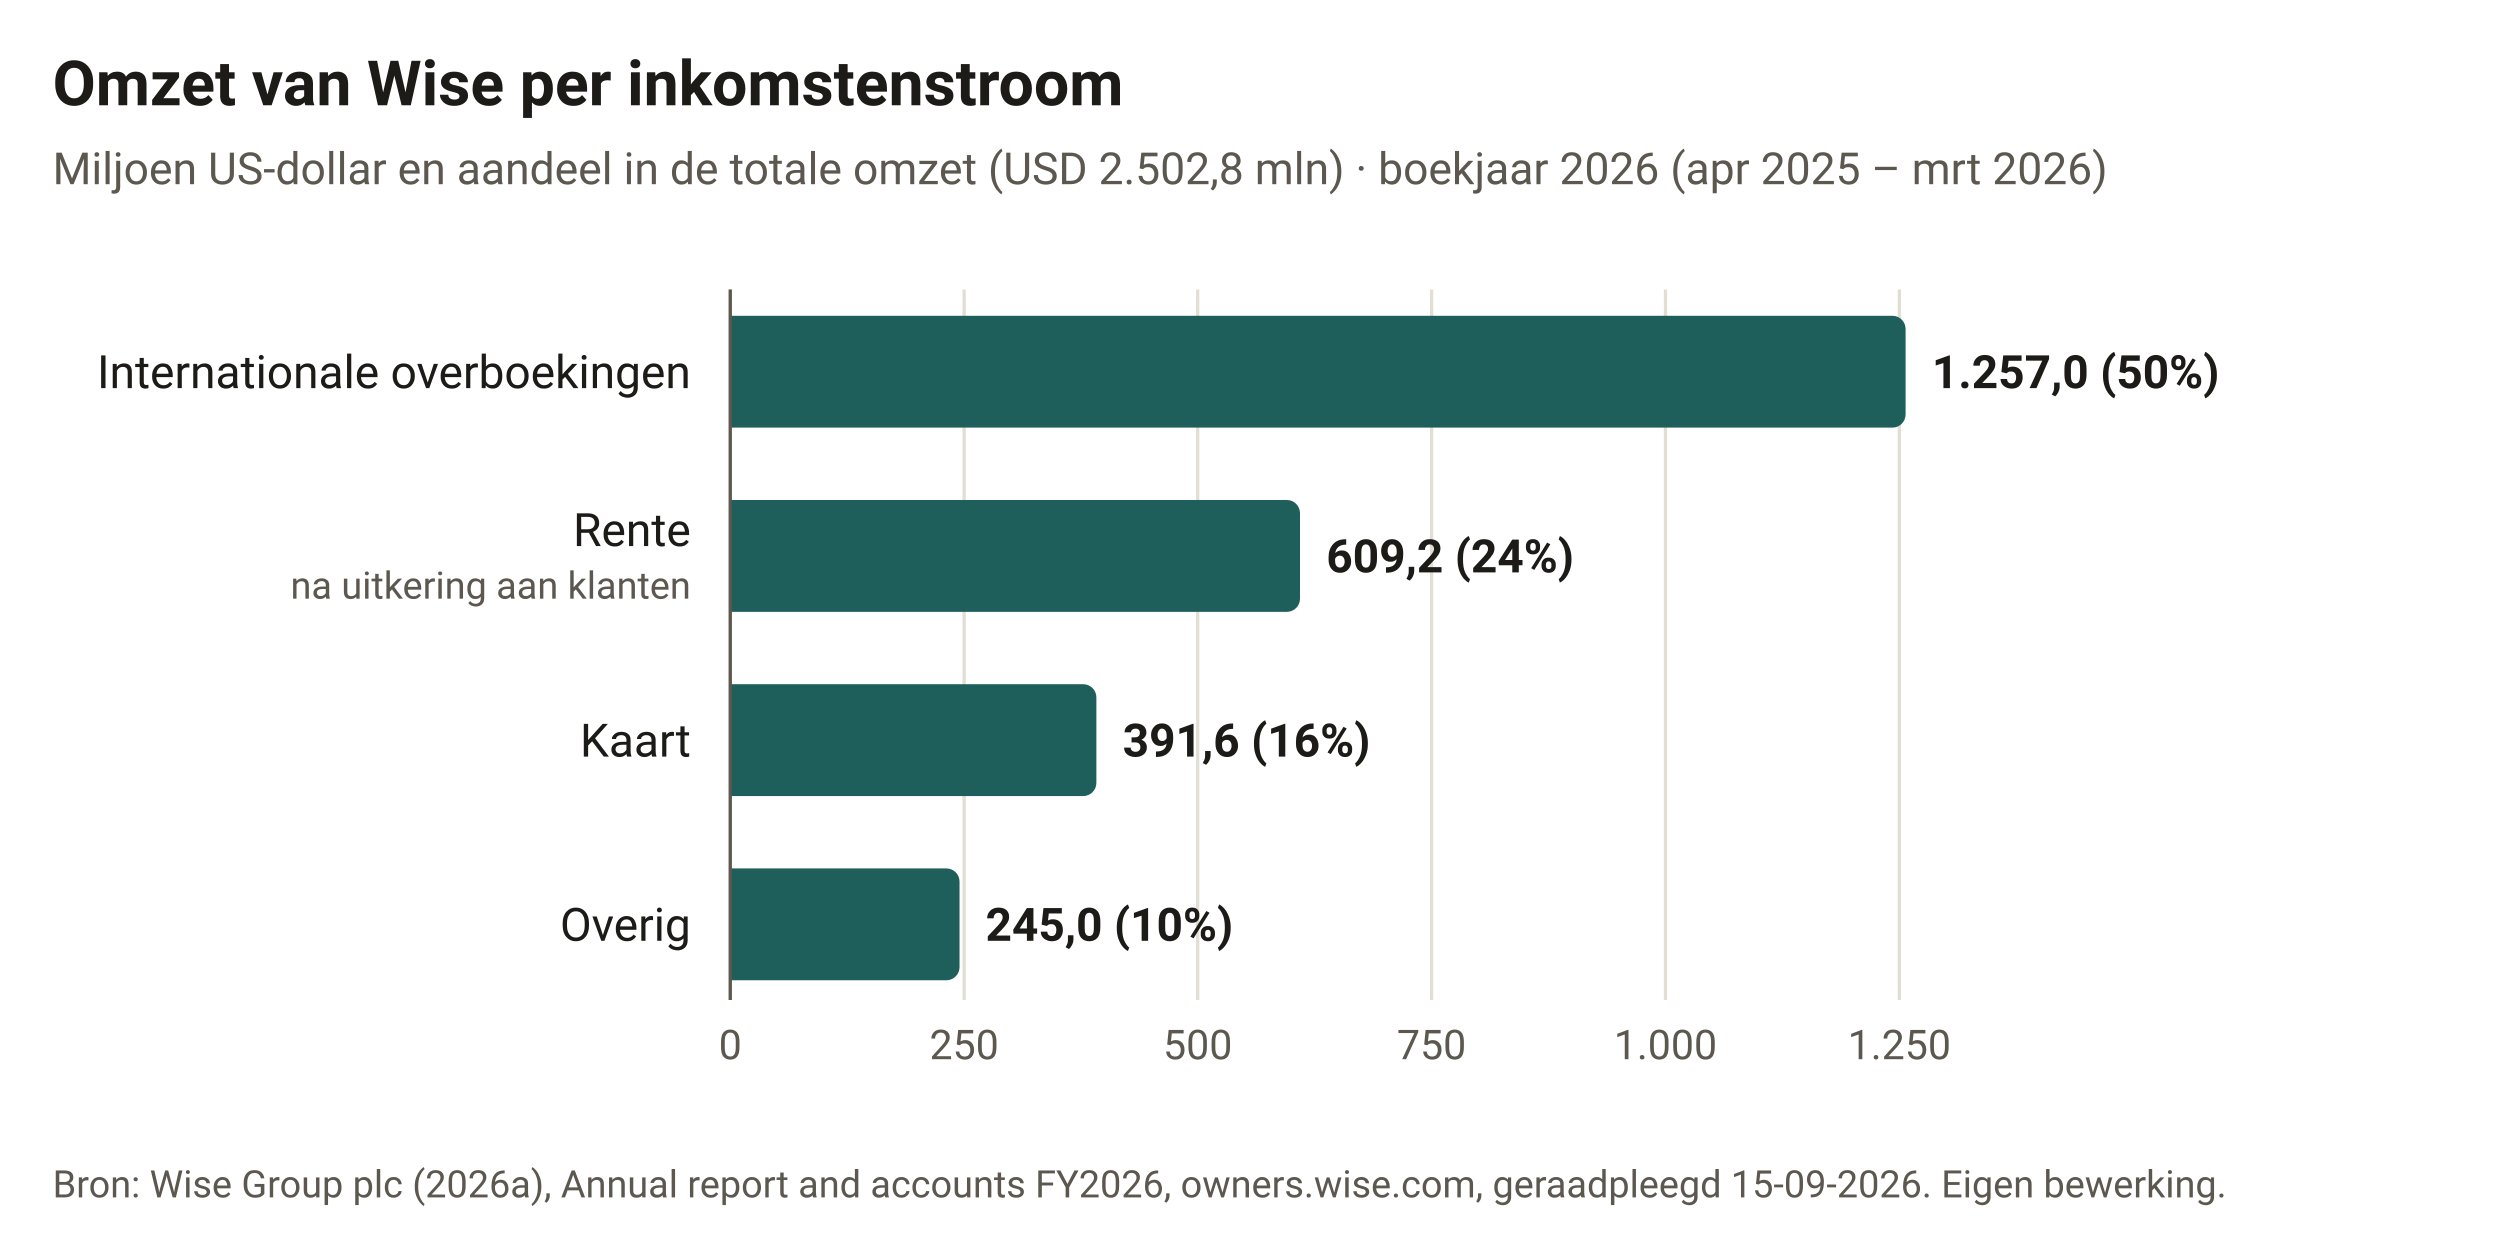
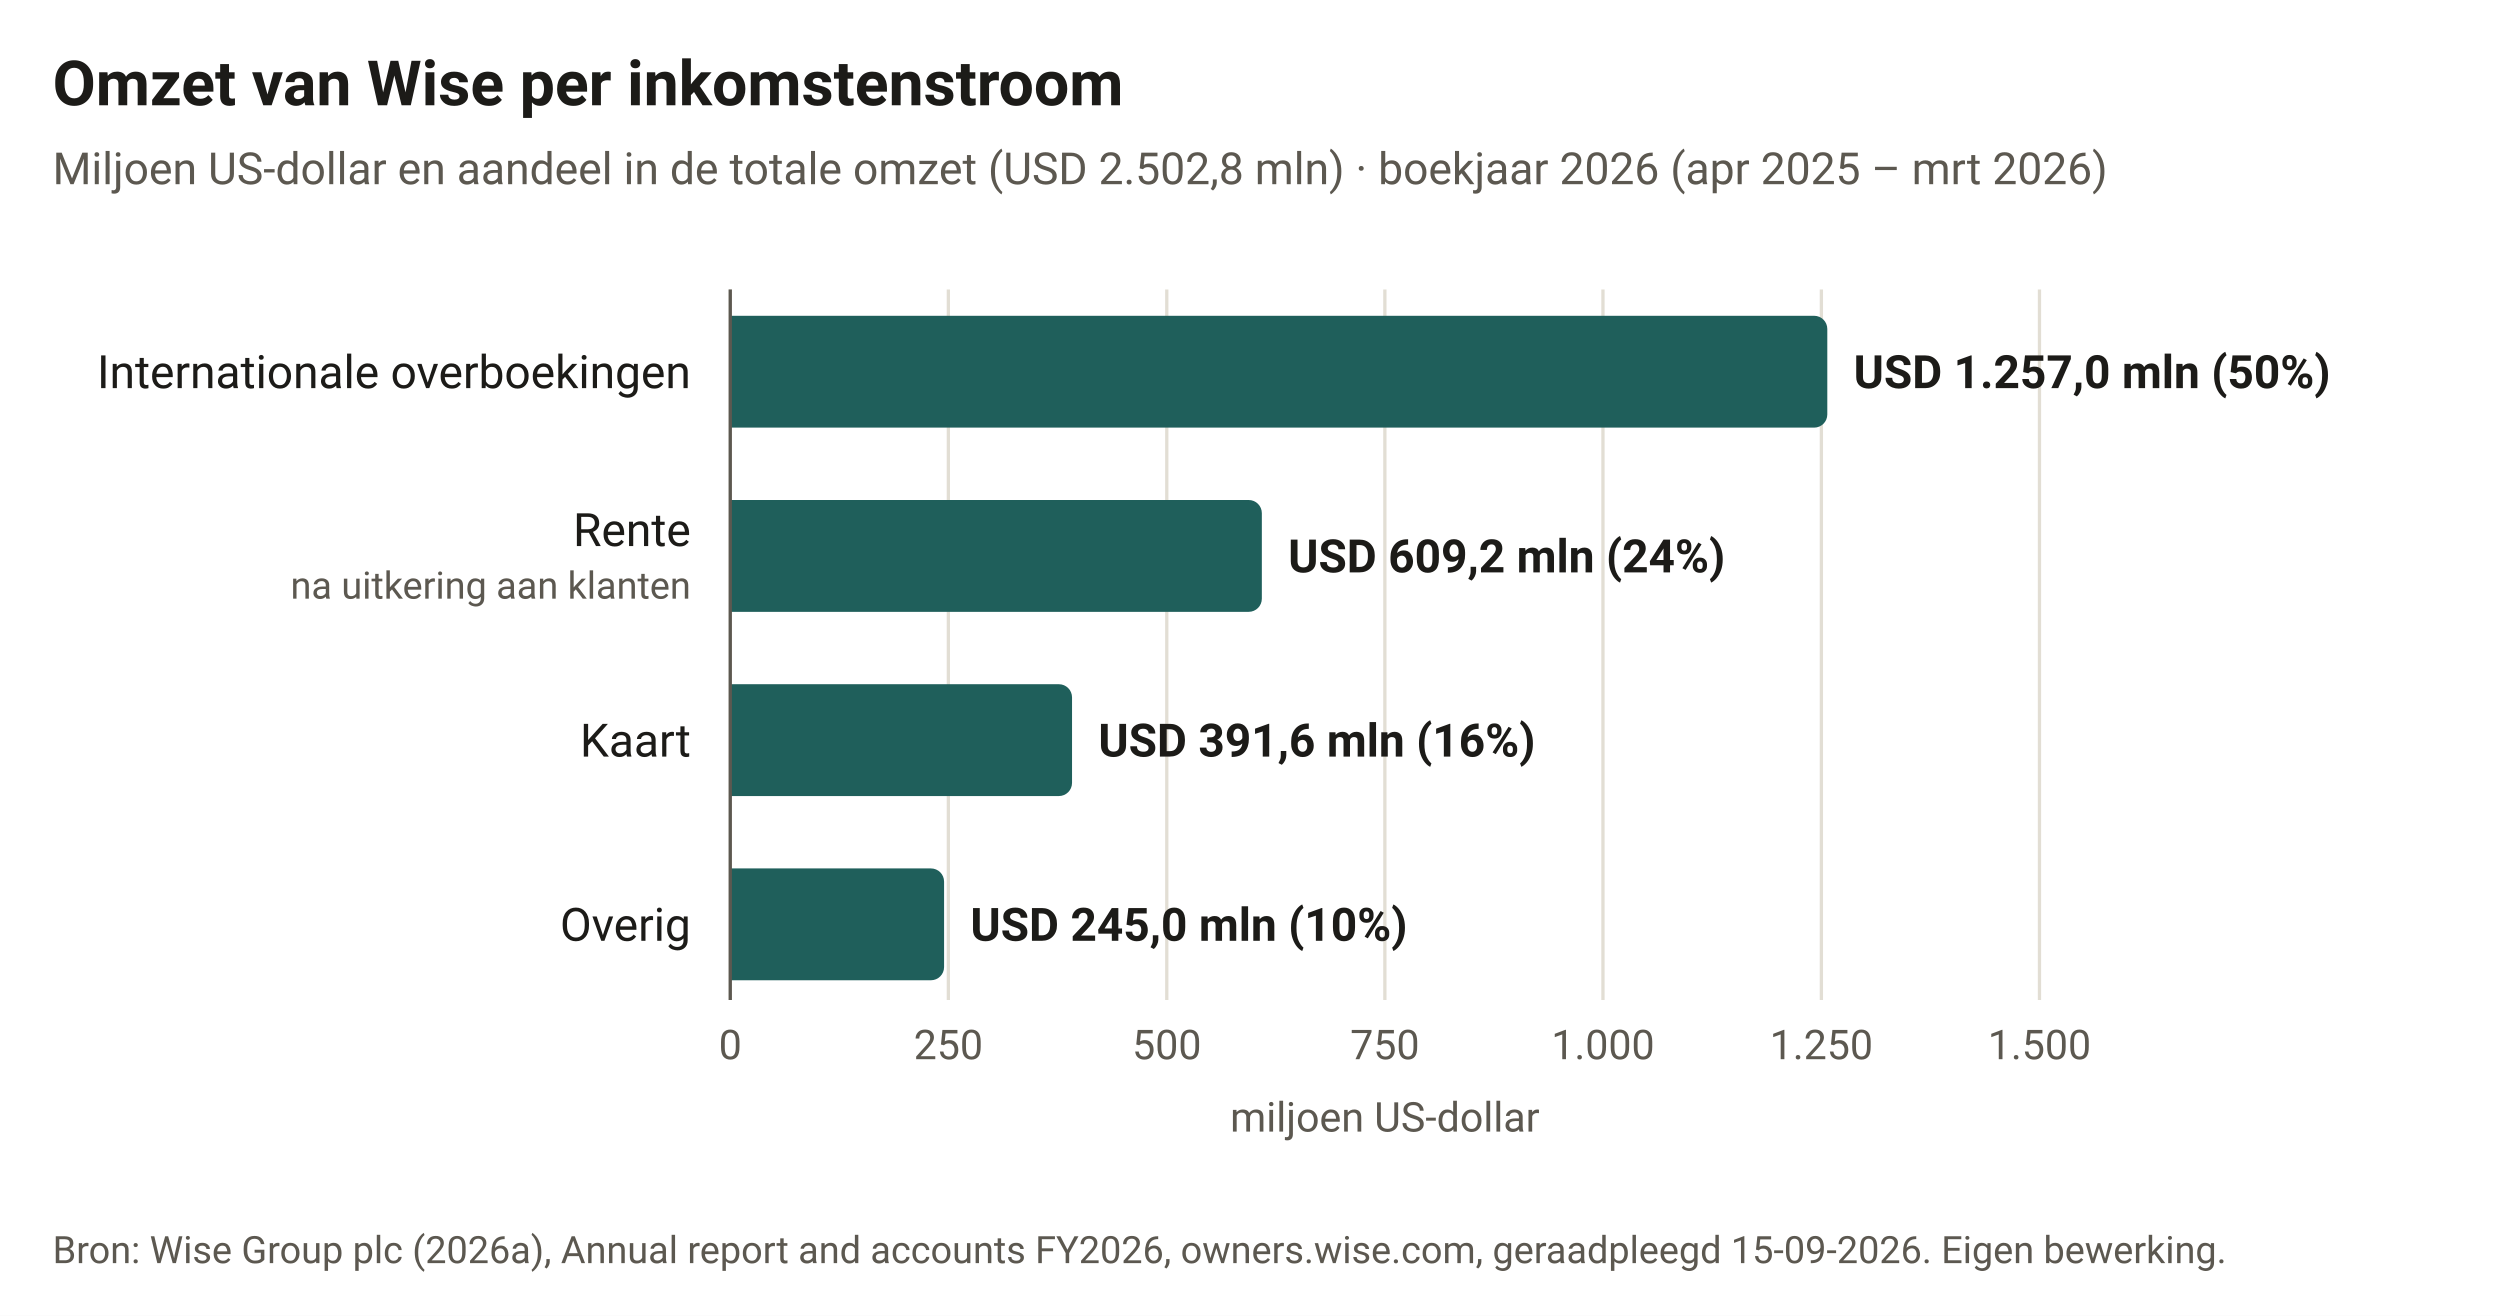
- <svg xmlns="http://www.w3.org/2000/svg" viewBox="0 0 760 380" width="760" height="380" role="img" aria-labelledby="t d" font-family="IBM Plex Sans, system-ui, -apple-system, Segoe UI, Roboto, Helvetica, Arial, sans-serif">
-   <rect width="760" height="380" fill="#ffffff" />
+ <svg xmlns="http://www.w3.org/2000/svg" viewBox="0 0 760 400" width="760" height="400" role="img" aria-labelledby="t d" font-family="IBM Plex Sans, system-ui, -apple-system, Segoe UI, Roboto, Helvetica, Arial, sans-serif">
+   <rect width="760" height="400" fill="#ffffff" />
  <text x="16" y="32" font-size="19" font-weight="700" fill="#1c1b18">Omzet van Wise per inkomstenstroom</text>
  <text x="16" y="56" font-size="13.5" fill="#5c5850">Miljoen US-dollar en aandeel in de totale omzet (USD 2.502,8 mln) · boekjaar 2026 (apr 2025 – mrt 2026)</text>
  <line x1="222.0" y1="88" x2="222.0" y2="304" stroke="#e2ded4" stroke-width="1" />
  <text x="222.0" y="322" font-size="12.5" fill="#5c5850" text-anchor="middle">0</text>
-   <line x1="293.1" y1="88" x2="293.1" y2="304" stroke="#e2ded4" stroke-width="1" />
-   <text x="293.1" y="322" font-size="12.5" fill="#5c5850" text-anchor="middle">250</text>
-   <line x1="364.1" y1="88" x2="364.1" y2="304" stroke="#e2ded4" stroke-width="1" />
-   <text x="364.1" y="322" font-size="12.5" fill="#5c5850" text-anchor="middle">500</text>
-   <line x1="435.2" y1="88" x2="435.2" y2="304" stroke="#e2ded4" stroke-width="1" />
-   <text x="435.2" y="322" font-size="12.5" fill="#5c5850" text-anchor="middle">750</text>
-   <line x1="506.3" y1="88" x2="506.3" y2="304" stroke="#e2ded4" stroke-width="1" />
-   <text x="506.3" y="322" font-size="12.5" fill="#5c5850" text-anchor="middle">1.000</text>
-   <line x1="577.4" y1="88" x2="577.4" y2="304" stroke="#e2ded4" stroke-width="1" />
-   <text x="577.4" y="322" font-size="12.5" fill="#5c5850" text-anchor="middle">1.250</text>
+   <line x1="288.3" y1="88" x2="288.3" y2="304" stroke="#e2ded4" stroke-width="1" />
+   <text x="288.3" y="322" font-size="12.5" fill="#5c5850" text-anchor="middle">250</text>
+   <line x1="354.7" y1="88" x2="354.7" y2="304" stroke="#e2ded4" stroke-width="1" />
+   <text x="354.7" y="322" font-size="12.5" fill="#5c5850" text-anchor="middle">500</text>
+   <line x1="421.0" y1="88" x2="421.0" y2="304" stroke="#e2ded4" stroke-width="1" />
+   <text x="421.0" y="322" font-size="12.5" fill="#5c5850" text-anchor="middle">750</text>
+   <line x1="487.3" y1="88" x2="487.3" y2="304" stroke="#e2ded4" stroke-width="1" />
+   <text x="487.3" y="322" font-size="12.5" fill="#5c5850" text-anchor="middle">1.000</text>
+   <line x1="553.7" y1="88" x2="553.7" y2="304" stroke="#e2ded4" stroke-width="1" />
+   <text x="553.7" y="322" font-size="12.5" fill="#5c5850" text-anchor="middle">1.250</text>
+   <line x1="620.0" y1="88" x2="620.0" y2="304" stroke="#e2ded4" stroke-width="1" />
+   <text x="620.0" y="322" font-size="12.5" fill="#5c5850" text-anchor="middle">1.500</text>
  <text x="210" y="118.0" font-size="14" fill="#1c1b18" text-anchor="end">Internationale overboekingen</text>
-   <path d="M222,96 h353.3 a4,4 0 0 1 4,4 v26 a4,4 0 0 1 -4,4 h-353.3 z" fill="#1f5f5b" />
-   <text x="587.3" y="118.0" font-size="14" font-weight="600" fill="#1c1b18">1.257,0 (50%)</text>
+   <path d="M222,96 h329.5 a4,4 0 0 1 4,4 v26 a4,4 0 0 1 -4,4 h-329.5 z" fill="#1f5f5b" />
+   <text x="563.5" y="118.0" font-size="14" font-weight="600" fill="#1c1b18">USD 1.257,0 mln (50%)</text>
  <text x="210" y="166.0" font-size="14" fill="#1c1b18" text-anchor="end">Rente</text>
  <text x="210" y="182.0" font-size="11.5" fill="#5c5850" text-anchor="end">na uitkering aan klanten</text>
-   <path d="M222,152 h169.2 a4,4 0 0 1 4,4 v26 a4,4 0 0 1 -4,4 h-169.2 z" fill="#1f5f5b" />
-   <text x="403.2" y="174.0" font-size="14" font-weight="600" fill="#1c1b18">609,2 (24%)</text>
+   <path d="M222,152 h157.6 a4,4 0 0 1 4,4 v26 a4,4 0 0 1 -4,4 h-157.6 z" fill="#1f5f5b" />
+   <text x="391.6" y="174.0" font-size="14" font-weight="600" fill="#1c1b18">USD 609,2 mln (24%)</text>
  <text x="210" y="230.0" font-size="14" fill="#1c1b18" text-anchor="end">Kaart</text>
-   <path d="M222,208 h107.3 a4,4 0 0 1 4,4 v26 a4,4 0 0 1 -4,4 h-107.3 z" fill="#1f5f5b" />
-   <text x="341.3" y="230.0" font-size="14" font-weight="600" fill="#1c1b18">391,6 (16%)</text>
+   <path d="M222,208 h99.9 a4,4 0 0 1 4,4 v26 a4,4 0 0 1 -4,4 h-99.9 z" fill="#1f5f5b" />
+   <text x="333.9" y="230.0" font-size="14" font-weight="600" fill="#1c1b18">USD 391,6 mln (16%)</text>
  <text x="210" y="286.0" font-size="14" fill="#1c1b18" text-anchor="end">Overig</text>
-   <path d="M222,264 h65.7 a4,4 0 0 1 4,4 v26 a4,4 0 0 1 -4,4 h-65.7 z" fill="#1f5f5b" />
-   <text x="299.6" y="286.0" font-size="14" font-weight="600" fill="#1c1b18">245,0 (10%)</text>
+   <path d="M222,264 h61.0 a4,4 0 0 1 4,4 v26 a4,4 0 0 1 -4,4 h-61.0 z" fill="#1f5f5b" />
+   <text x="295.0" y="286.0" font-size="14" font-weight="600" fill="#1c1b18">USD 245,0 mln (10%)</text>
  <line x1="222" y1="88" x2="222" y2="304" stroke="#5c5850" stroke-width="1" />
-   <text x="16" y="364" font-size="11.5" fill="#5c5850">Bron: Wise Group plc (2026a), Annual report and accounts FY2026, owners.wise.com, geraadpleegd 15-09-2026. Eigen bewerking.</text>
+   <text x="421.0" y="344" font-size="12.5" fill="#5c5850" text-anchor="middle">miljoen US-dollar</text>
+   <text x="16" y="384" font-size="11.5" fill="#5c5850">Bron: Wise Group plc (2026a), Annual report and accounts FY2026, owners.wise.com, geraadpleegd 15-09-2026. Eigen bewerking.</text>
</svg>
